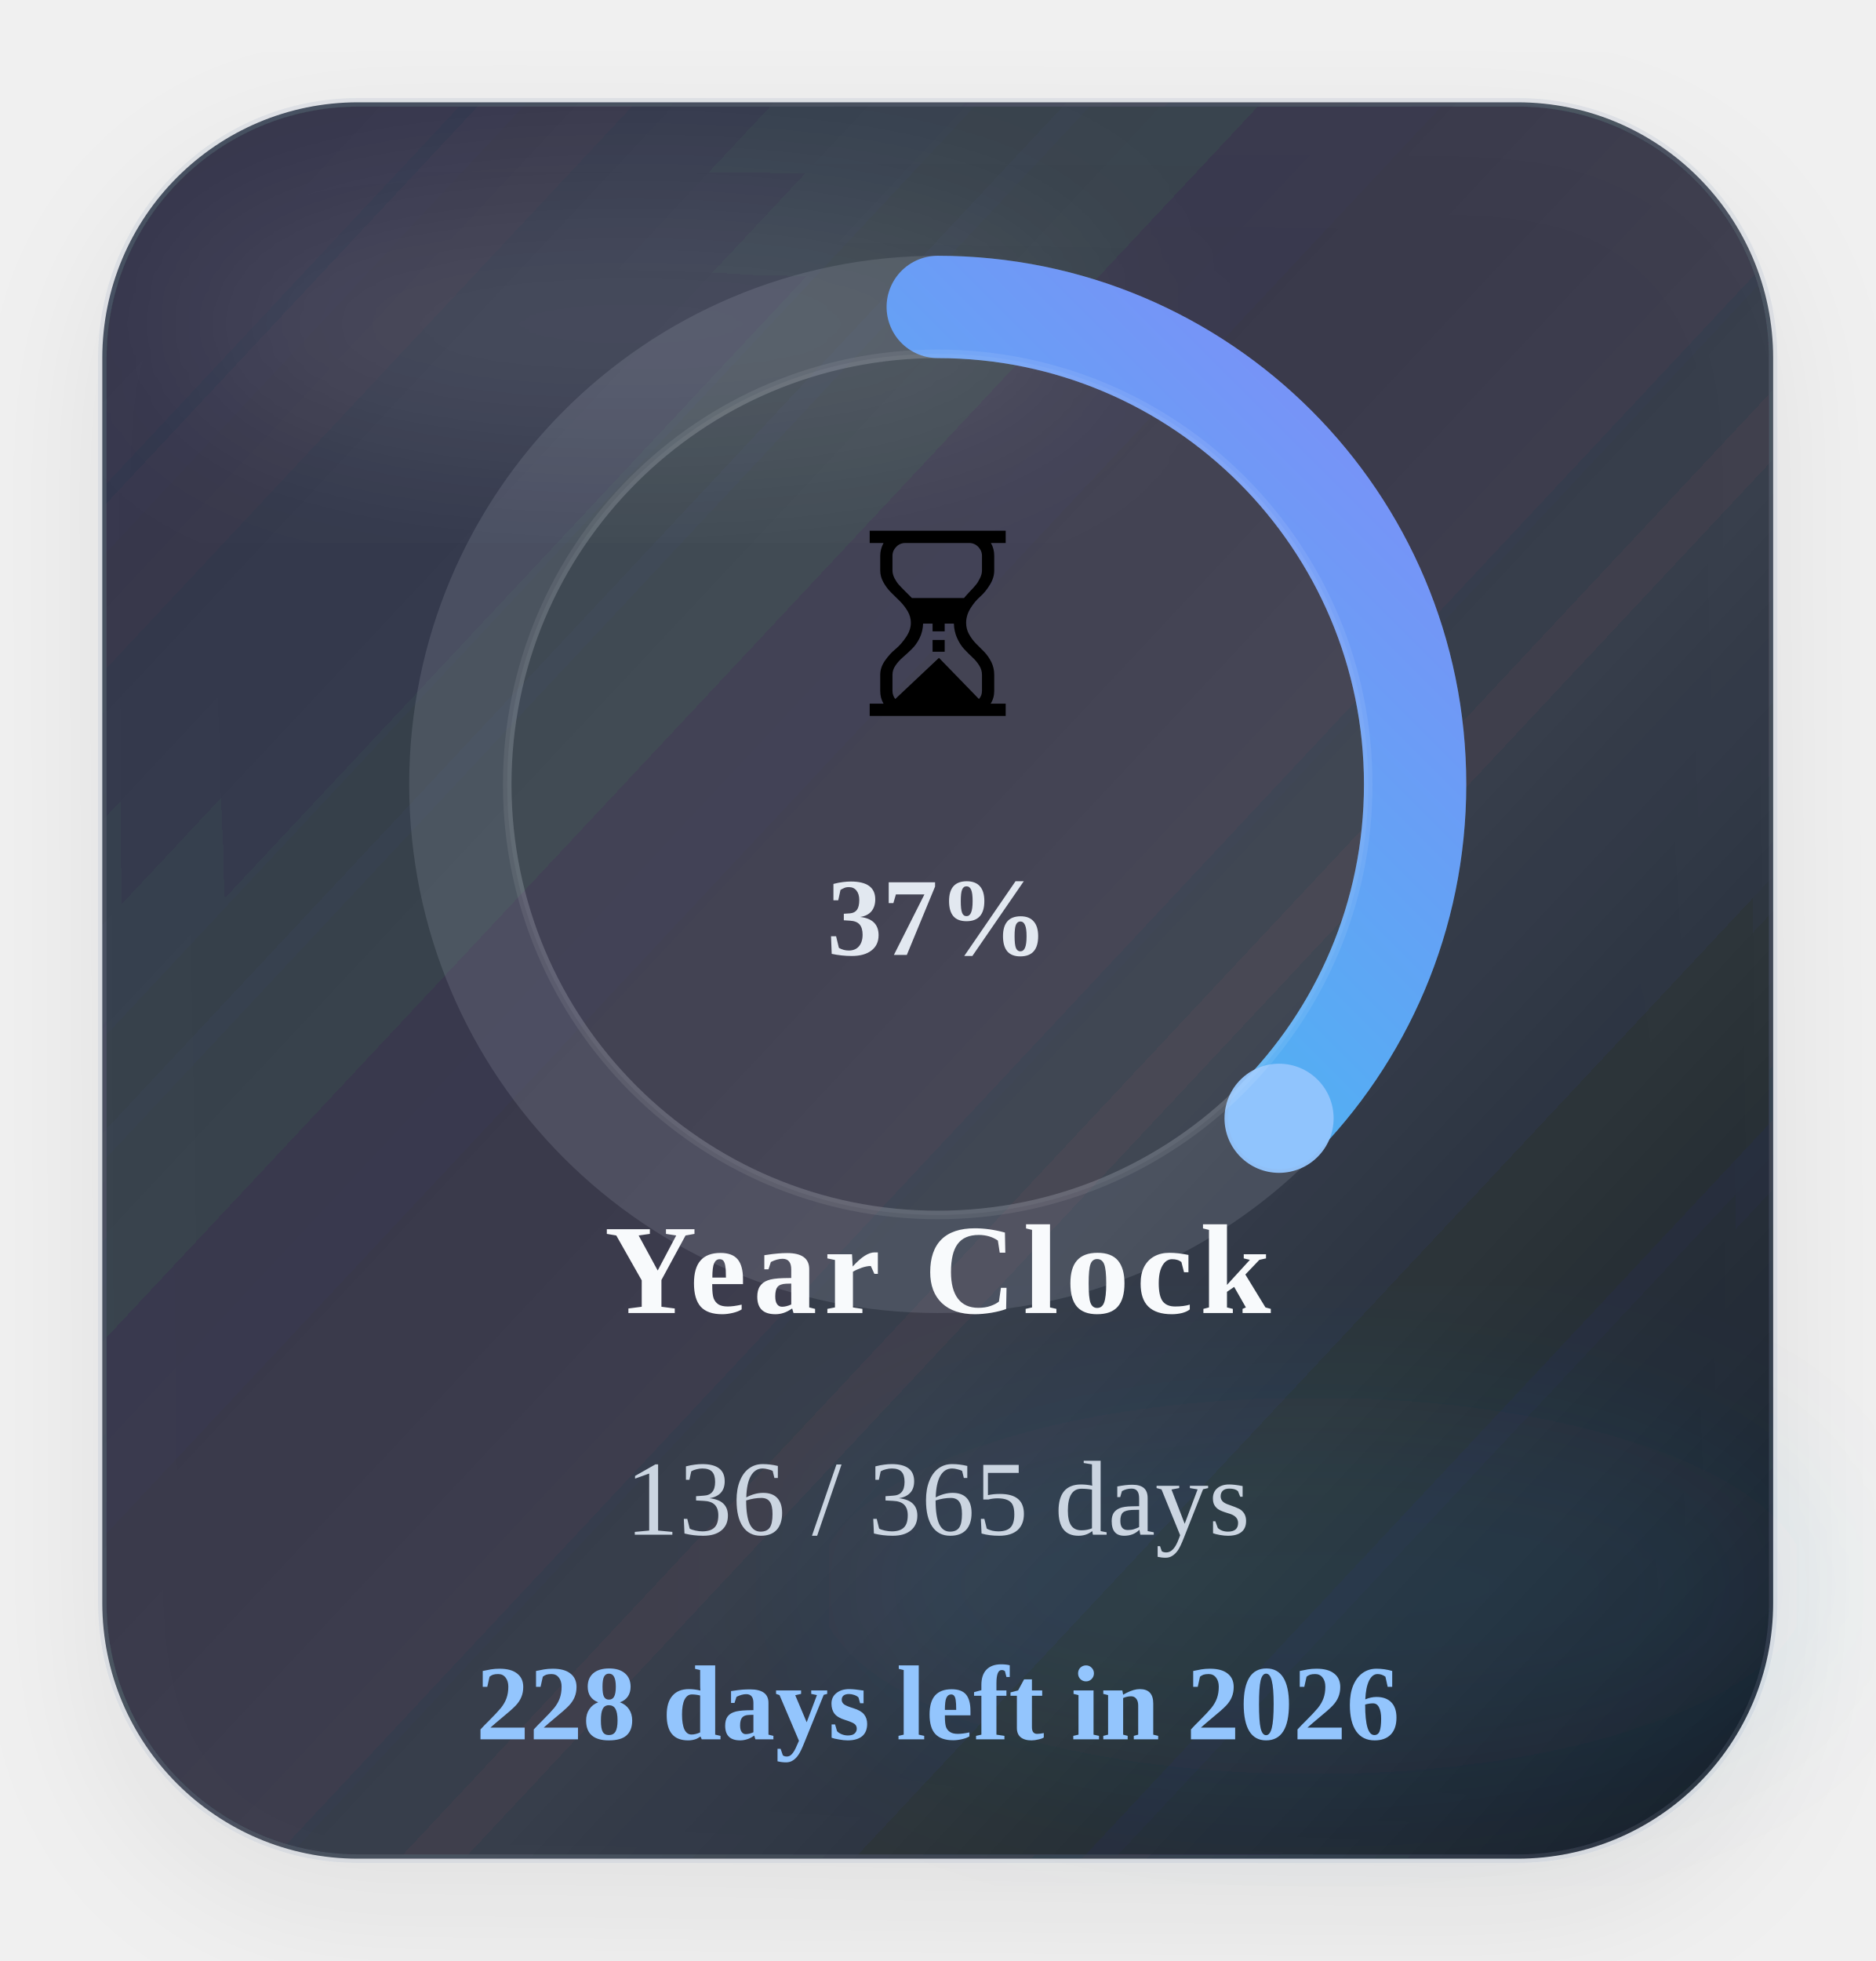
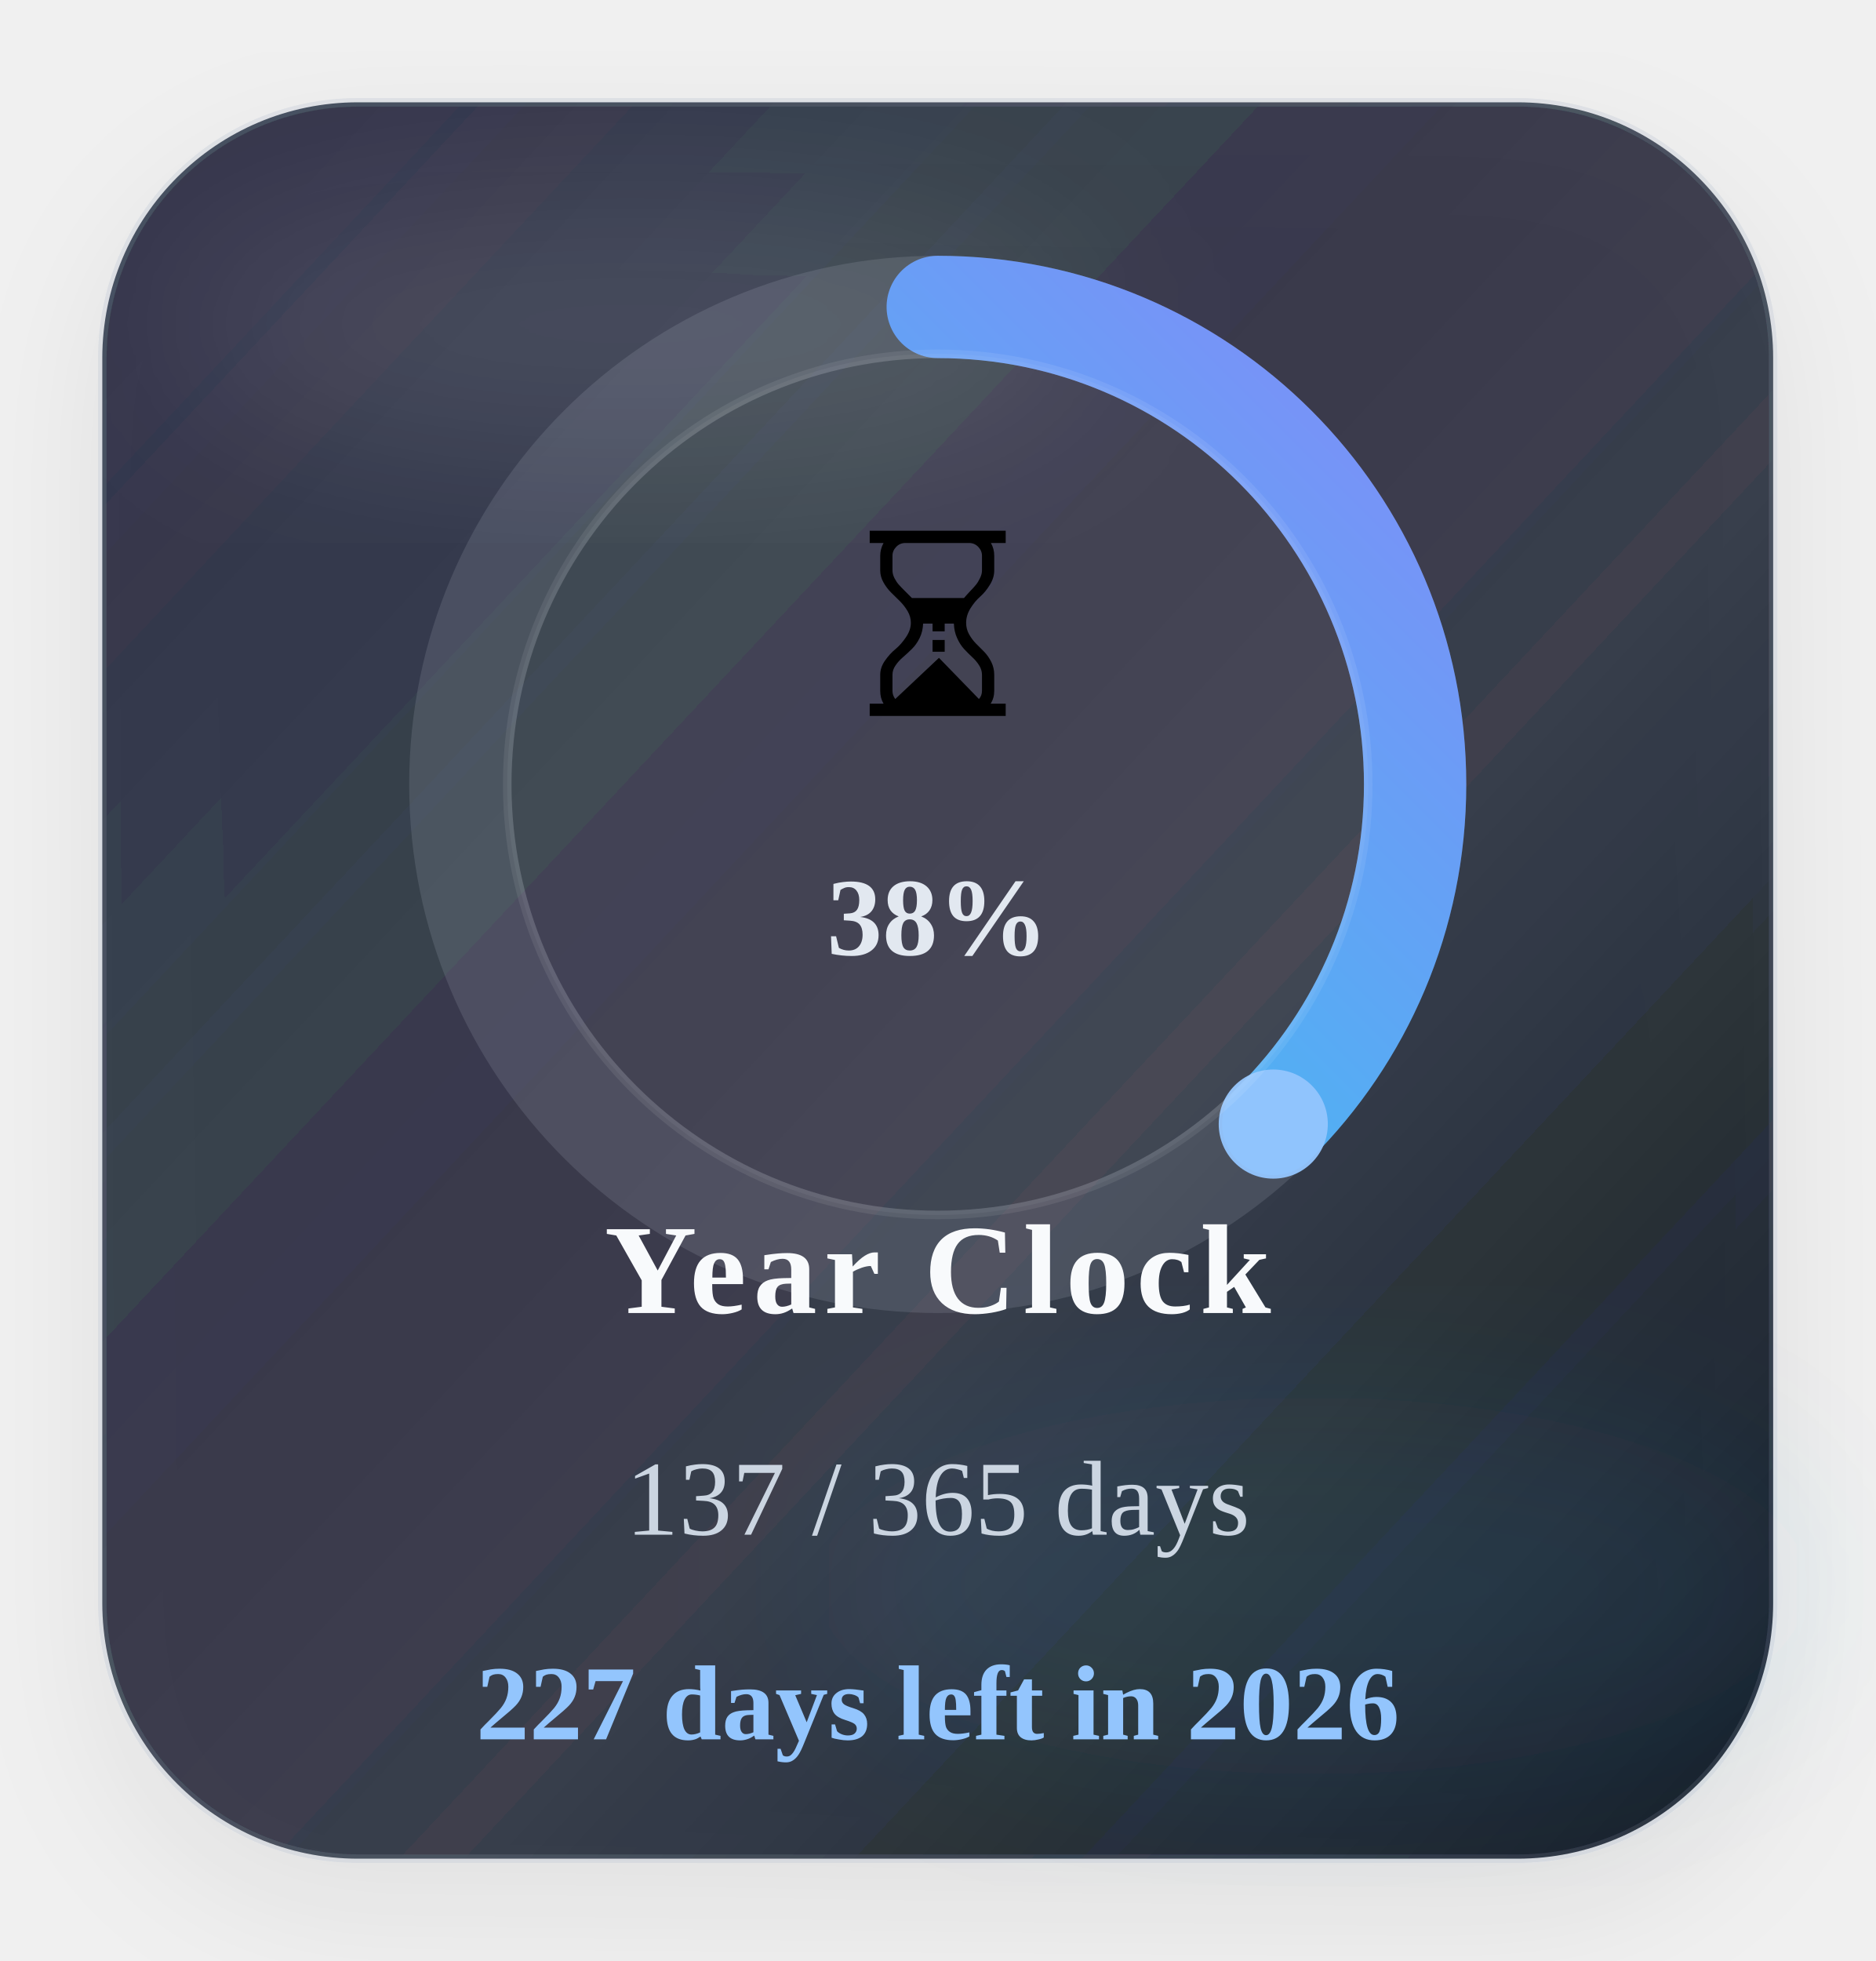
<svg xmlns="http://www.w3.org/2000/svg" width="220" height="230" viewBox="0 0 220 230" role="img" aria-label="Time progress for 2026">
  <defs>
    <linearGradient id="timeGradient" x1="0%" y1="0%" x2="100%" y2="100%">
      <stop offset="0%" stop-color="#22d3ee" />
      <stop offset="100%" stop-color="#818cf8" />
    </linearGradient>
    <linearGradient id="timeCard" x1="0%" y1="0%" x2="100%" y2="100%">
      <stop offset="0%" stop-color="#1c2537" stop-opacity="0.88" />
      <stop offset="60%" stop-color="#111827" stop-opacity="0.8" />
      <stop offset="100%" stop-color="#0b1220" stop-opacity="0.96" />
    </linearGradient>
    <filter id="timeShadow" x="-25%" y="-25%" width="150%" height="150%">
      <feDropShadow dx="0" dy="6" stdDeviation="8" flood-color="#020617" flood-opacity="0.08" />
    </filter>
    <filter id="timeBlur" x="-30%" y="-30%" width="160%" height="160%">
      <feGaussianBlur stdDeviation="10" />
    </filter>
  </defs>
  <rect x="12" y="12" width="196" height="206" rx="30" fill="url(#timeCard)" stroke="#94a3b8" stroke-opacity="0.18" filter="url(#timeShadow)" />
  <ellipse cx="74" cy="38" rx="54" ry="16" fill="#ffffff" fill-opacity="0.09" filter="url(#timeBlur)" />
  <ellipse cx="154" cy="186" rx="58" ry="22" fill="#38bdf8" fill-opacity="0.08" filter="url(#timeBlur)" />
  <circle class="ring-track" cx="110" cy="92" r="56" fill="none" stroke="#cbd5e1" stroke-opacity="0.14" stroke-width="12" />
-   <circle class="progress-ring" cx="110" cy="92" r="56" fill="none" stroke="url(#timeGradient)" stroke-width="12" stroke-linecap="round" stroke-dasharray="351.86" stroke-dashoffset="220.53" data-target-offset="220.53" data-ring-length="351.86" transform="rotate(-90 110 92)" />
-   <circle class="progress-endcap" cx="150.04" cy="131.16" r="6.4" fill="#93c5fd" fill-opacity="0.96" data-center-x="110" data-center-y="92" data-radius="56" data-target-angle="44.3636" />
+   <circle class="progress-ring" cx="110" cy="92" r="56" fill="none" stroke="url(#timeGradient)" stroke-width="12" stroke-linecap="round" stroke-dasharray="351.86" stroke-dashoffset="219.57" data-target-offset="219.57" data-ring-length="351.86" transform="rotate(-90 110 92)" />
+   <circle class="progress-endcap" cx="149.36" cy="131.84" r="6.4" fill="#93c5fd" fill-opacity="0.96" data-center-x="110" data-center-y="92" data-radius="56" data-target-angle="45.3500" />
  <circle class="ring-core" cx="110" cy="92" r="50.5" fill="#ffffff" fill-opacity="0.05" stroke="#ffffff" stroke-opacity="0.08" />
  <text class="progress-emoji" x="110" y="84" text-anchor="middle" font-size="30">⏳</text>
-   <text class="progress-percent" x="110" y="112" text-anchor="middle" font-size="13" font-weight="700" fill="#e2e8f0">37%</text>
+   <text class="progress-percent" x="110" y="112" text-anchor="middle" font-size="13" font-weight="700" fill="#e2e8f0">38%</text>
  <text class="progress-label" x="110" y="154" text-anchor="middle" font-size="15" font-weight="700" letter-spacing="0.8" fill="#f8fafc">Year Clock</text>
-   <text class="progress-value" x="110" y="180" text-anchor="middle" font-size="12.5" fill="#cbd5e1">136 / 365 days</text>
-   <text class="progress-status" data-status-state="remaining" x="110" y="204" text-anchor="middle" font-size="12.5" font-weight="700" fill="#93c5fd">228 days left in 2026</text>
+   <text class="progress-value" x="110" y="180" text-anchor="middle" font-size="12.5" fill="#cbd5e1">137 / 365 days</text>
+   <text class="progress-status" data-status-state="remaining" x="110" y="204" text-anchor="middle" font-size="12.5" font-weight="700" fill="#93c5fd">227 days left in 2026</text>
</svg>
